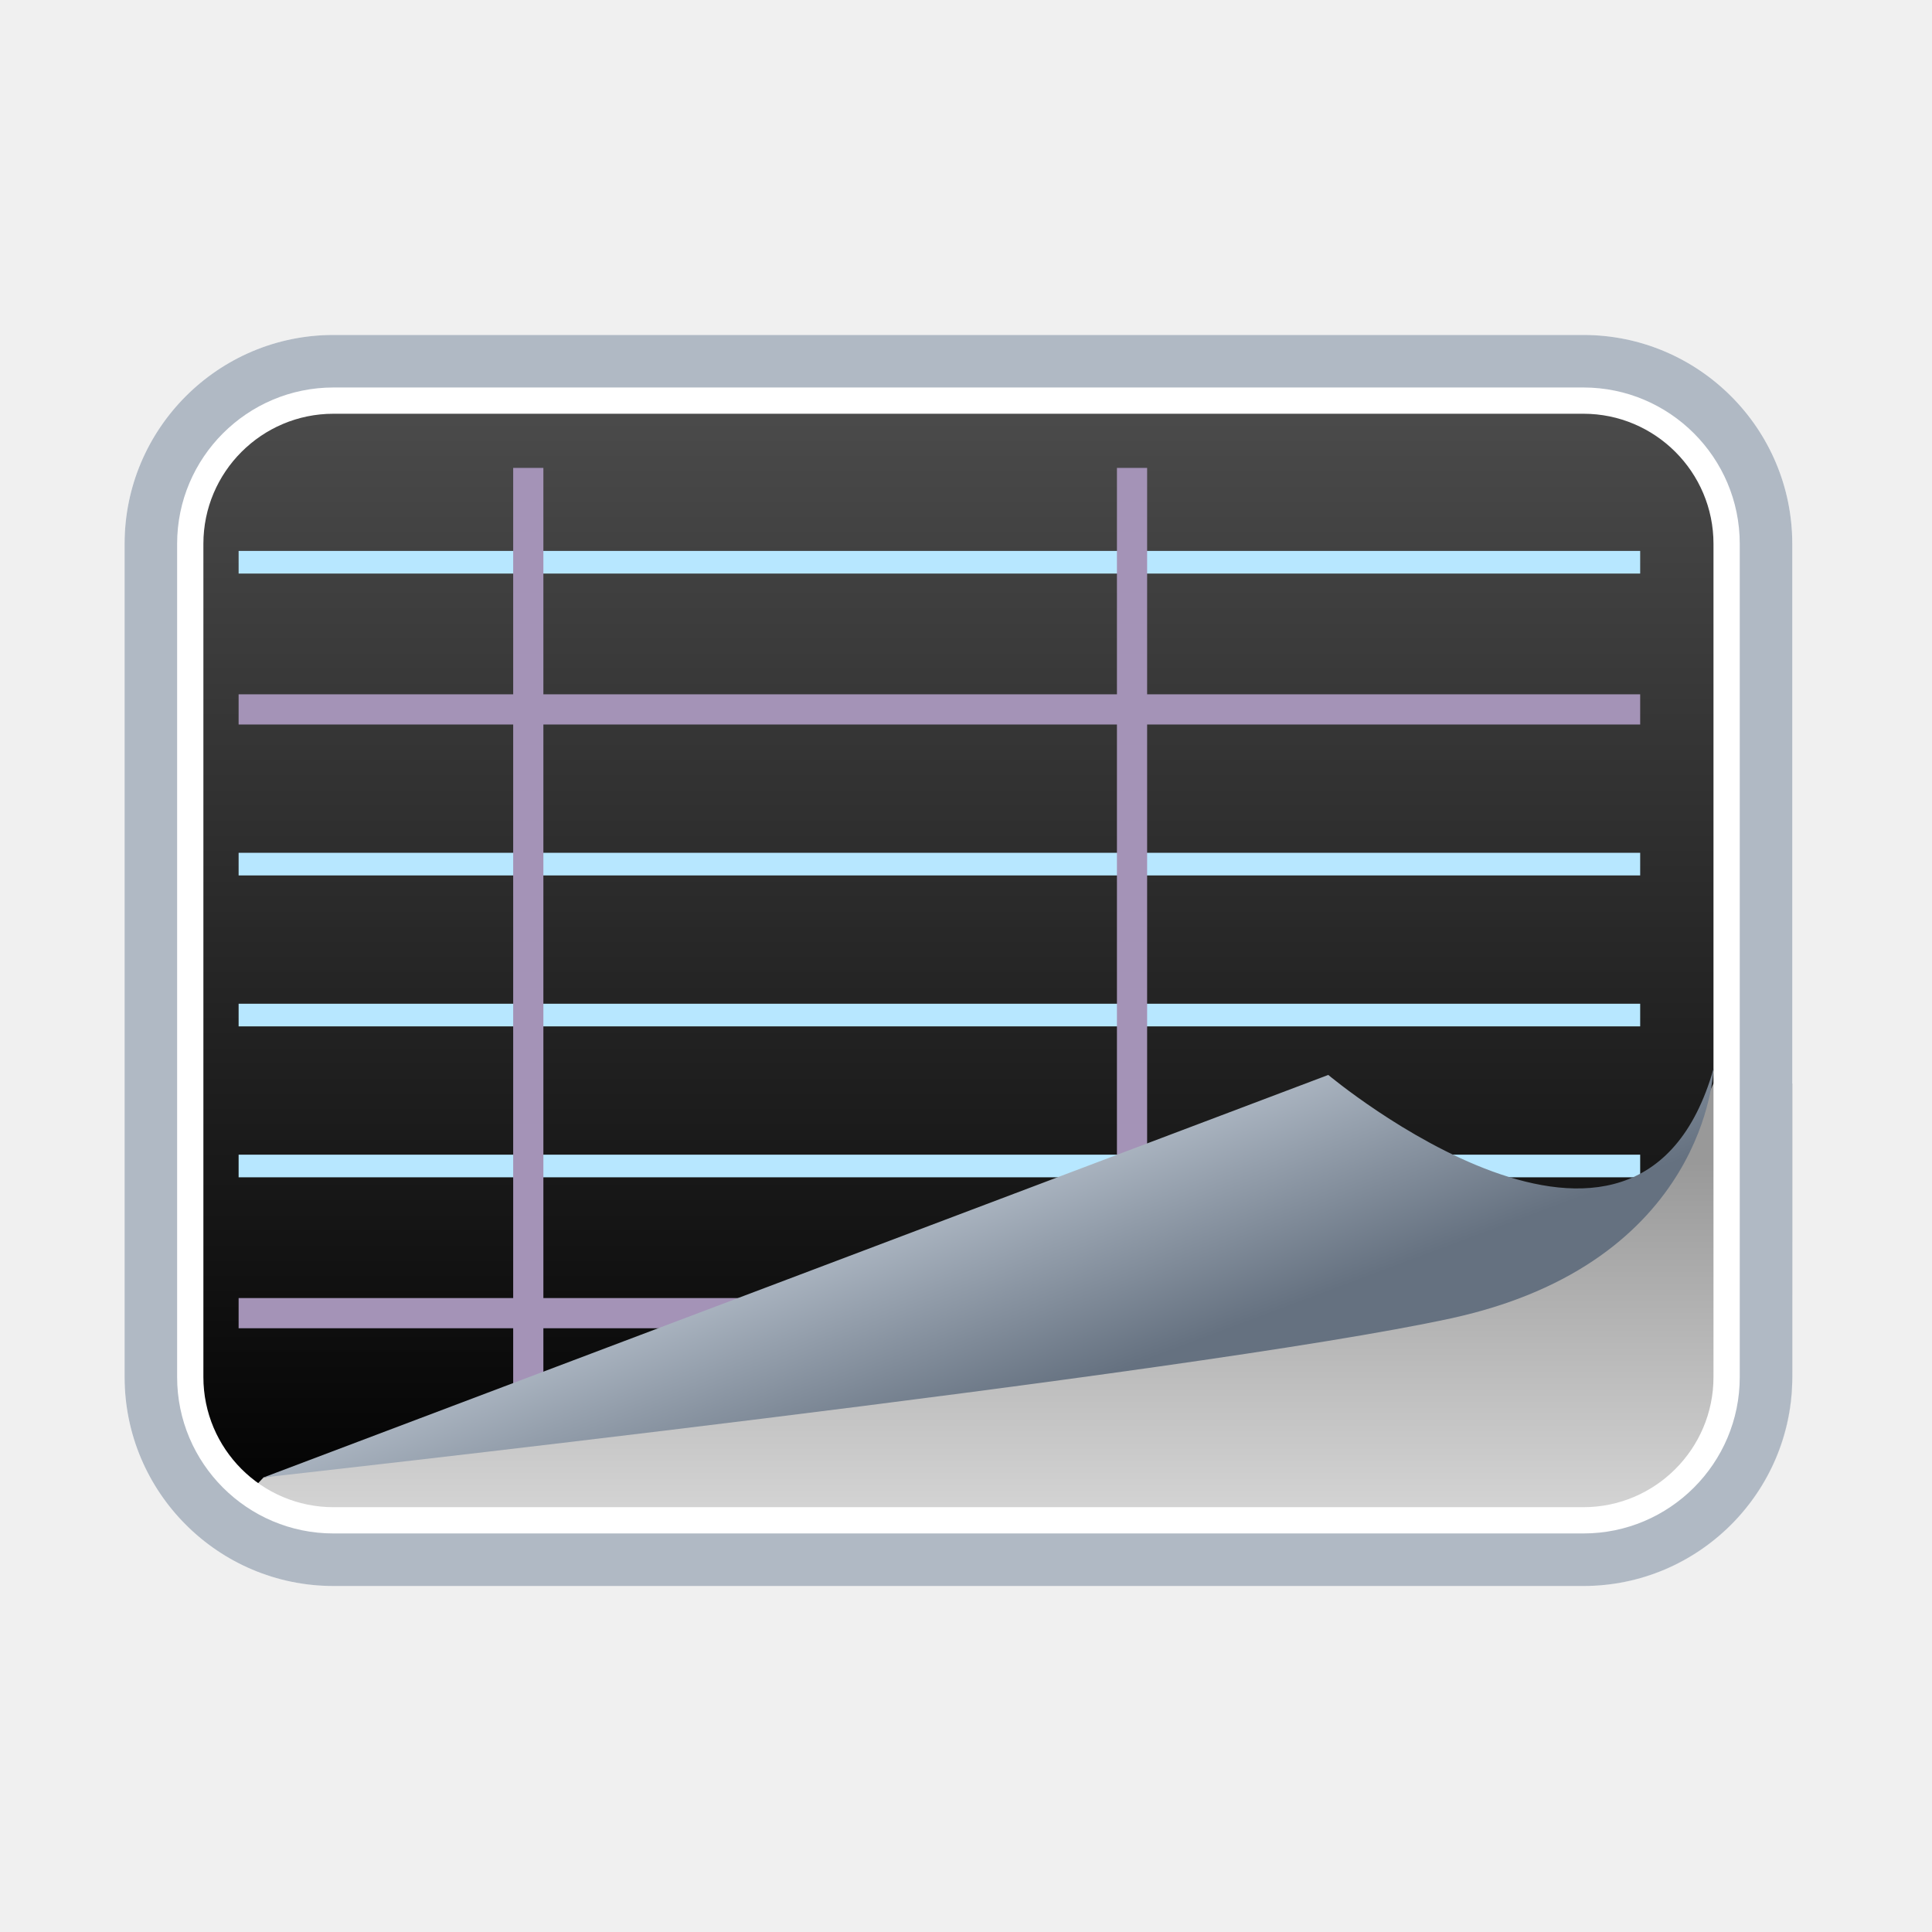
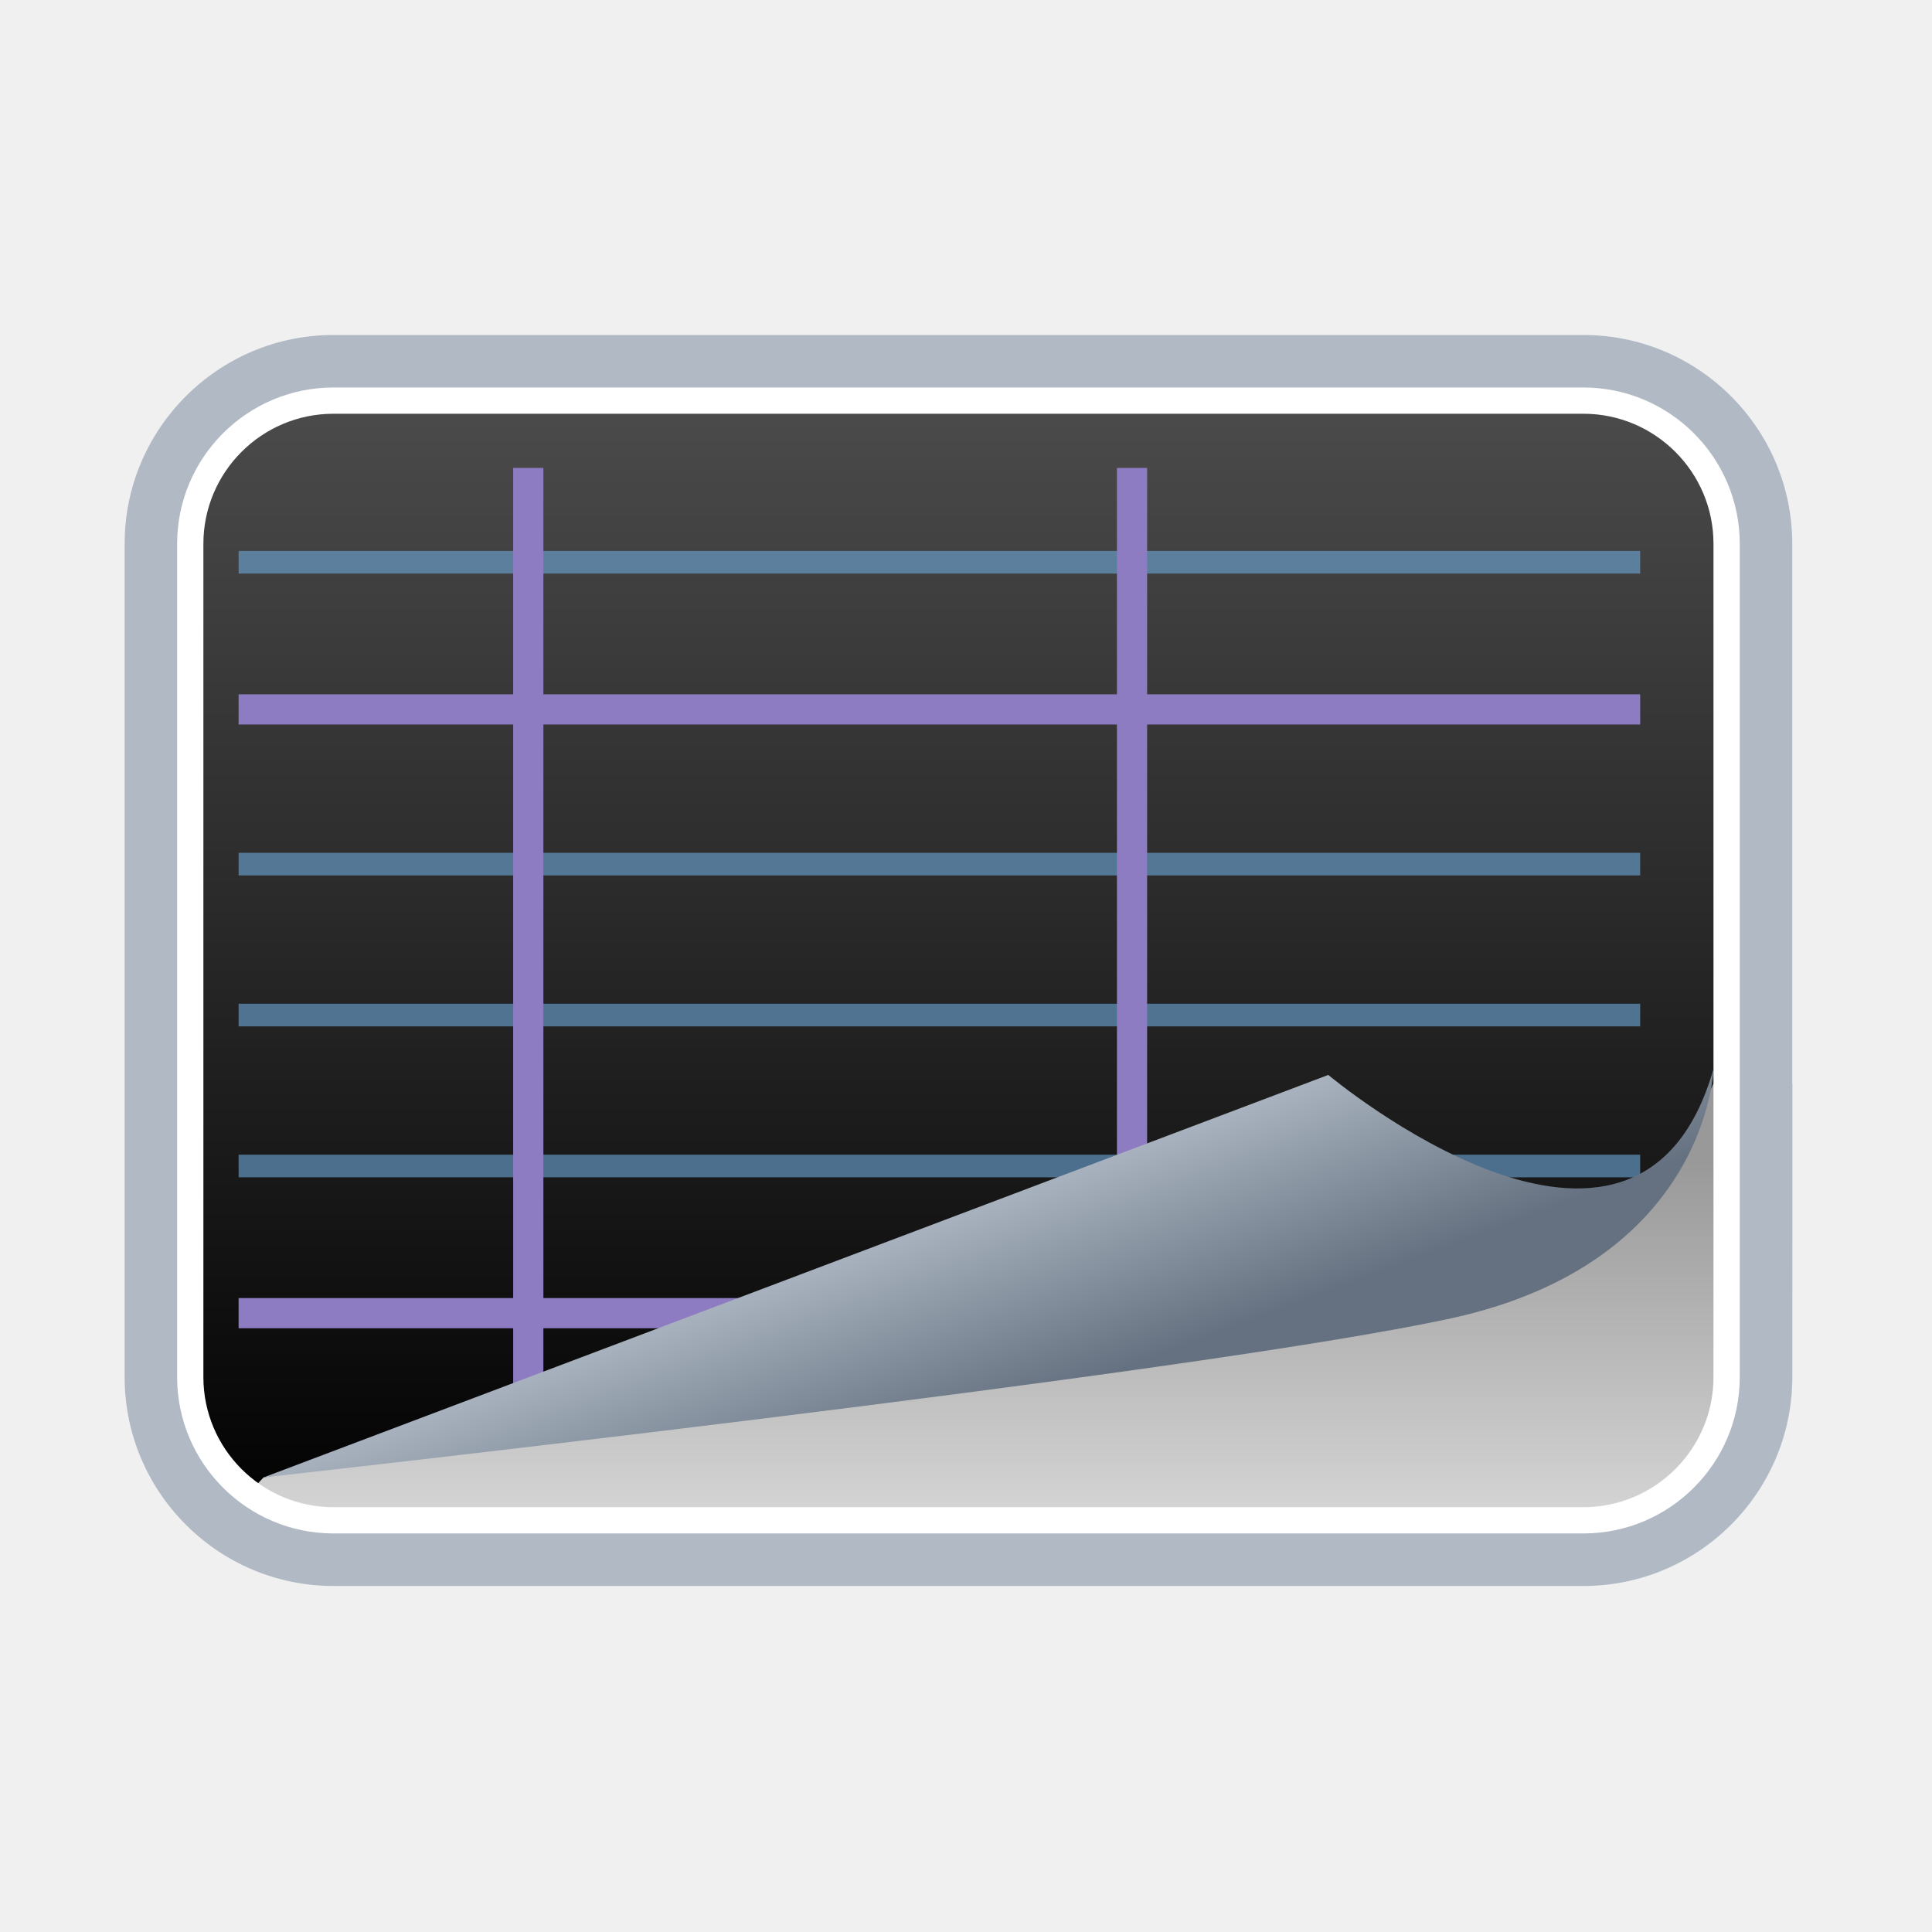
<svg xmlns="http://www.w3.org/2000/svg" version="1.2" x="0px" y="0px" width="128px" height="128px" viewBox="0 0 128 128" xml:space="preserve" id="svg5179">
  <defs id="defs5216">
    <linearGradient y2="102.149" x2="63.365" y1="24.702" x1="63.365" gradientUnits="userSpaceOnUse" id="SVGID_1_">
      <stop id="stop5187" style="stop-color:#4D4D4D" offset="0" />
      <stop id="stop5189" style="stop-color:#000000" offset="1" />
    </linearGradient>
    <linearGradient y2="77.002" x2="66.129" y1="104.843" x1="66.129" gradientUnits="userSpaceOnUse" id="SVGID_2_">
      <stop id="stop5196" style="stop-color:#E0E0E0" offset="0" />
      <stop id="stop5198" style="stop-color:#999999" offset="1" />
    </linearGradient>
  </defs>
-   <g id="g900">
+   <g id="g1026">
    <path d="M 104.771,102.666 H 21.957 c -6.19,0 -11.227,-5.037 -11.227,-11.23 V 36.227 C 10.73,30.036 15.766,25 21.957,25 h 82.815 C 110.963,25 116,30.036 116,36.227 v 55.208 c 0,6.194 -5.037,11.231 -11.229,11.231 z" id="path5191" style="fill:url(#SVGID_1_)" />
-     <g id="g889" transform="translate(5.3390503e-5)">
-       <rect style="fill:#b7e7ff;fill-opacity:1;stroke:none;stroke-width:0.833;stroke-opacity:1" id="rect4731-62-9-7" width="92.857" height="1.5" x="15.809" y="36.5" />
-       <rect style="fill:#b7e7ff;fill-opacity:1;stroke:none;stroke-width:0.833;stroke-opacity:1" id="rect4731-62-9-6" width="92.857" height="1.5" x="15.809" y="76.5" />
-       <rect style="fill:#b7e7ff;fill-opacity:1;stroke:none;stroke-width:0.833;stroke-opacity:1" id="rect4731-62-9" width="92.857" height="1.5" x="15.809" y="56.5" />
-       <rect style="fill:#b7e7ff;fill-opacity:1;stroke:none;stroke-width:0.833;stroke-opacity:1" id="rect4731-62-9-1" width="92.857" height="1.5" x="15.809" y="66.5" />
-       <rect style="fill:#a493b7;fill-opacity:1;stroke:none;stroke-width:0.804;stroke-opacity:1" id="rect4731-7-5-3" width="2" height="65" x="74" y="31" />
-       <rect style="fill:#a493b7;fill-opacity:1;stroke:none;stroke-width:0.961;stroke-opacity:1" id="rect4731-6" width="92.857" height="2" x="15.809" y="86" />
-       <rect style="fill:#a493b7;fill-opacity:1;stroke:none;stroke-width:0.961;stroke-opacity:1" id="rect4731" width="92.857" height="2" x="15.809" y="46" />
-       <rect style="fill:#a493b7;fill-opacity:1;stroke:none;stroke-width:0.804;stroke-opacity:1" id="rect4731-7" width="2" height="65" x="34" y="31" />
+     <g id="g1006">
+       <rect style="fill:#6fa8dc;fill-opacity:0.6;stroke:none;stroke-width:0.833;stroke-opacity:1" id="rect4731-62-9-7" width="92.857" height="1.5" x="15.809" y="36.5" />
+       <rect style="fill:#6fa8dc;fill-opacity:0.6;stroke:none;stroke-width:0.833;stroke-opacity:1" id="rect4731-62-9-6" width="92.857" height="1.5" x="15.809" y="76.5" />
+       <rect style="fill:#6fa8dc;fill-opacity:0.6;stroke:none;stroke-width:0.833;stroke-opacity:1" id="rect4731-62-9" width="92.857" height="1.5" x="15.809" y="56.5" />
+       <rect style="fill:#6fa8dc;fill-opacity:0.6;stroke:none;stroke-width:0.833;stroke-opacity:1" id="rect4731-62-9-1" width="92.857" height="1.5" x="15.809" y="66.5" />
+       <rect style="fill:#8e7cc3;fill-opacity:1;stroke:none;stroke-width:0.804;stroke-opacity:1" id="rect4731-7-5-3" width="2" height="65" x="74" y="31" />
+       <rect style="fill:#8e7cc3;fill-opacity:1;stroke:none;stroke-width:0.961;stroke-opacity:1" id="rect4731-6" width="92.857" height="2" x="15.809" y="86" />
+       <rect style="fill:#8e7cc3;fill-opacity:1;stroke:none;stroke-width:0.961;stroke-opacity:1" id="rect4731" width="92.857" height="2" x="15.809" y="46" />
+       <rect style="fill:#8e7cc3;fill-opacity:1;stroke:none;stroke-width:0.804;stroke-opacity:1" id="rect4731-7" width="2" height="65" x="34" y="31" />
    </g>
    <path d="m 113.525,71.782 c 0,0 0.02,-0.042 0.052,-0.114 -0.018,0.041 -0.034,0.074 -0.052,0.114 z m 0,0 c -5.221,11.31 -14.791,12.181 -14.791,12.181 l -81.273,13.92 -3.946,4.193 c 2.36,1.872 5.337,3 8.577,3 h 82.815 c 7.629,0 13.837,-6.207 13.837,-13.84 V 71.782 Z" id="path5200" style="fill:url(#SVGID_2_)" />
    <path d="m 104.906,22.192 c 7.629,0 13.837,6.207 13.837,13.836 v 55.208 c 0,7.633 -6.208,13.84 -13.837,13.84 H 22.091 c -7.629,0 -13.836,-6.207 -13.836,-13.84 V 36.028 c 0,-7.629 6.207,-13.836 13.836,-13.836 h 82.815 m 0,5.22 H 22.091 c -4.751,0 -8.616,3.865 -8.616,8.616 v 55.208 c 0,4.753 3.865,8.619 8.616,8.619 h 82.815 c 4.751,0 8.617,-3.866 8.617,-8.619 V 36.028 c 0,-4.751 -3.866,-8.616 -8.617,-8.616 z" id="path5202" style="fill:#ffffff" />
    <path d="m 104.906,22.192 c 7.629,0 13.837,6.207 13.837,13.836 v 55.208 c 0,7.633 -6.208,13.84 -13.837,13.84 H 22.091 c -7.629,0 -13.836,-6.207 -13.836,-13.84 V 36.028 c 0,-7.629 6.207,-13.836 13.836,-13.836 h 82.815 m 0,3.48 H 22.091 c -5.71,0 -10.356,4.646 -10.356,10.356 v 55.208 c 0,5.713 4.646,10.359 10.356,10.359 h 82.815 c 5.711,0 10.357,-4.646 10.357,-10.359 V 36.028 c 10e-4,-5.71 -4.646,-10.356 -10.357,-10.356 z" id="path5204" style="fill:#b0b9c4" />
    <g id="Layer_1">
      <linearGradient y2="78.932" x2="63.462" y1="92.852" x1="68.682" gradientUnits="userSpaceOnUse" id="SVGID_3_">
        <stop id="stop5208" style="stop-color:#657180" offset="0" />
        <stop id="stop5210" style="stop-color:#AFB9C5" offset="1" />
      </linearGradient>
      <path id="path5212" d="M 96.125,87.346 C 79.1,91.045 17.461,97.883 17.461,97.883 L 88.003,71.217 c 0,0 20.494,17.185 25.521,-0.401 0.001,-0.001 -0.376,12.83 -17.399,16.53 z" style="fill:url(#SVGID_3_)" />
    </g>
  </g>
</svg>
